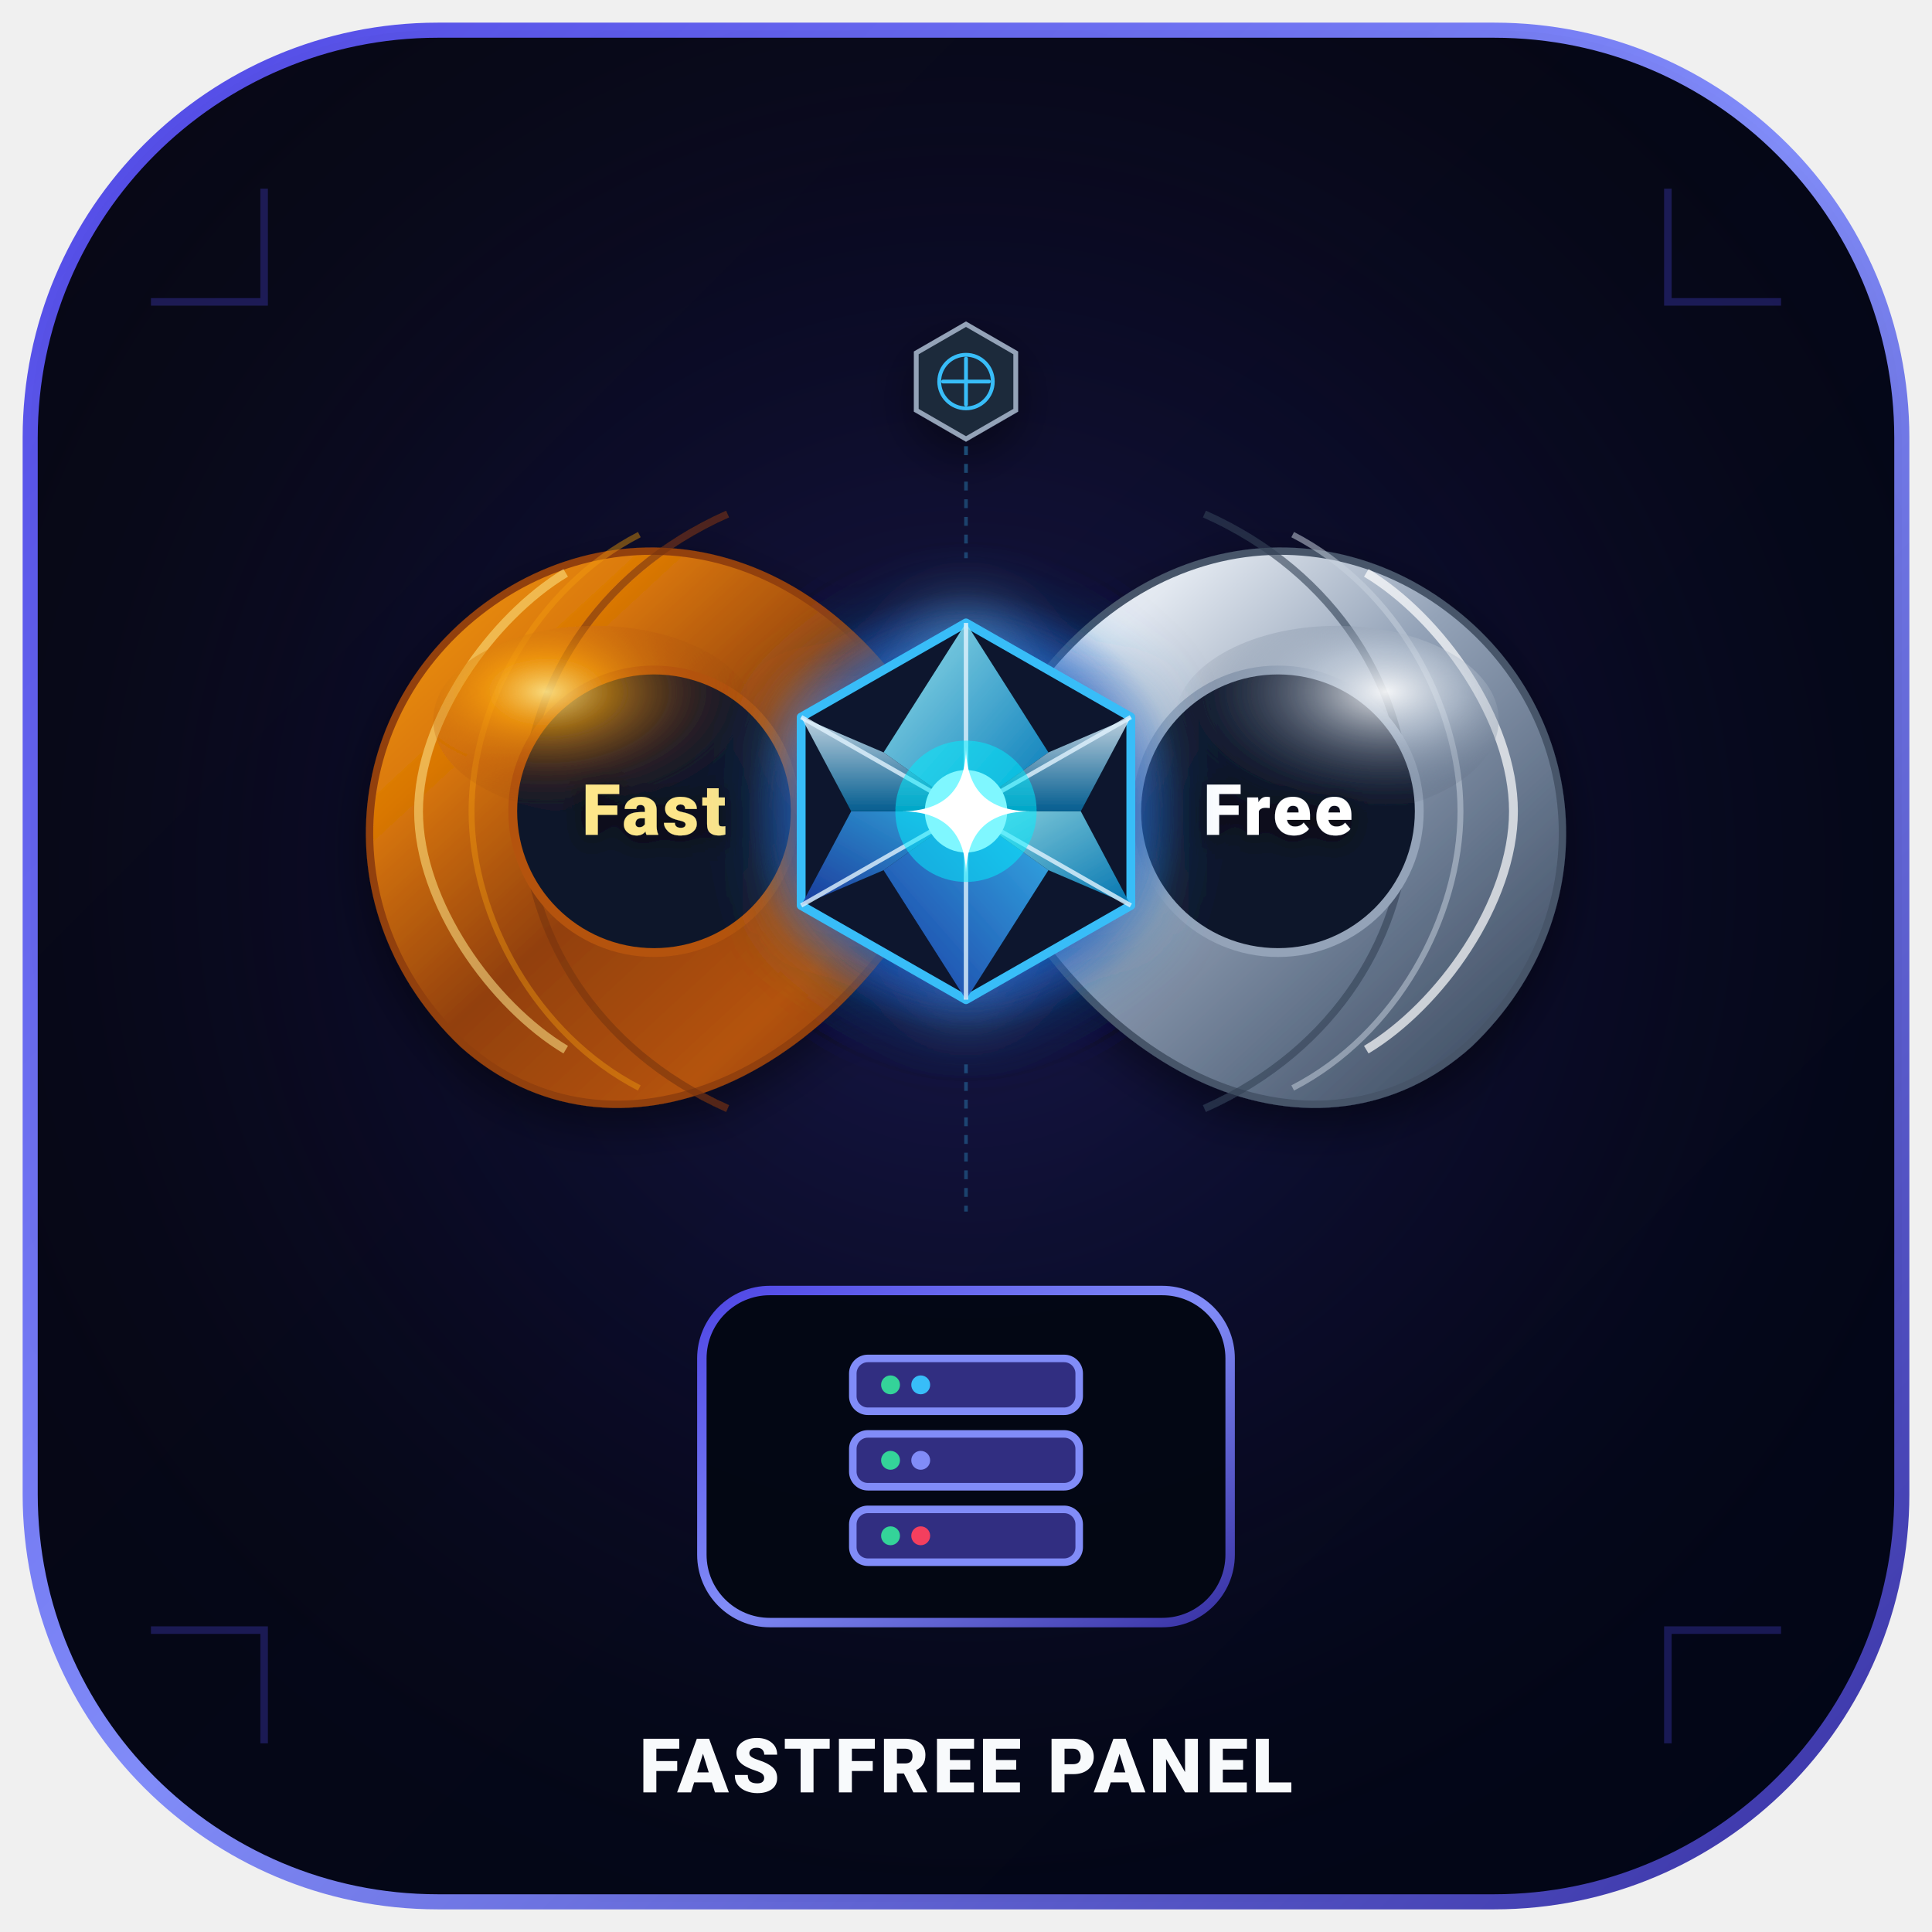
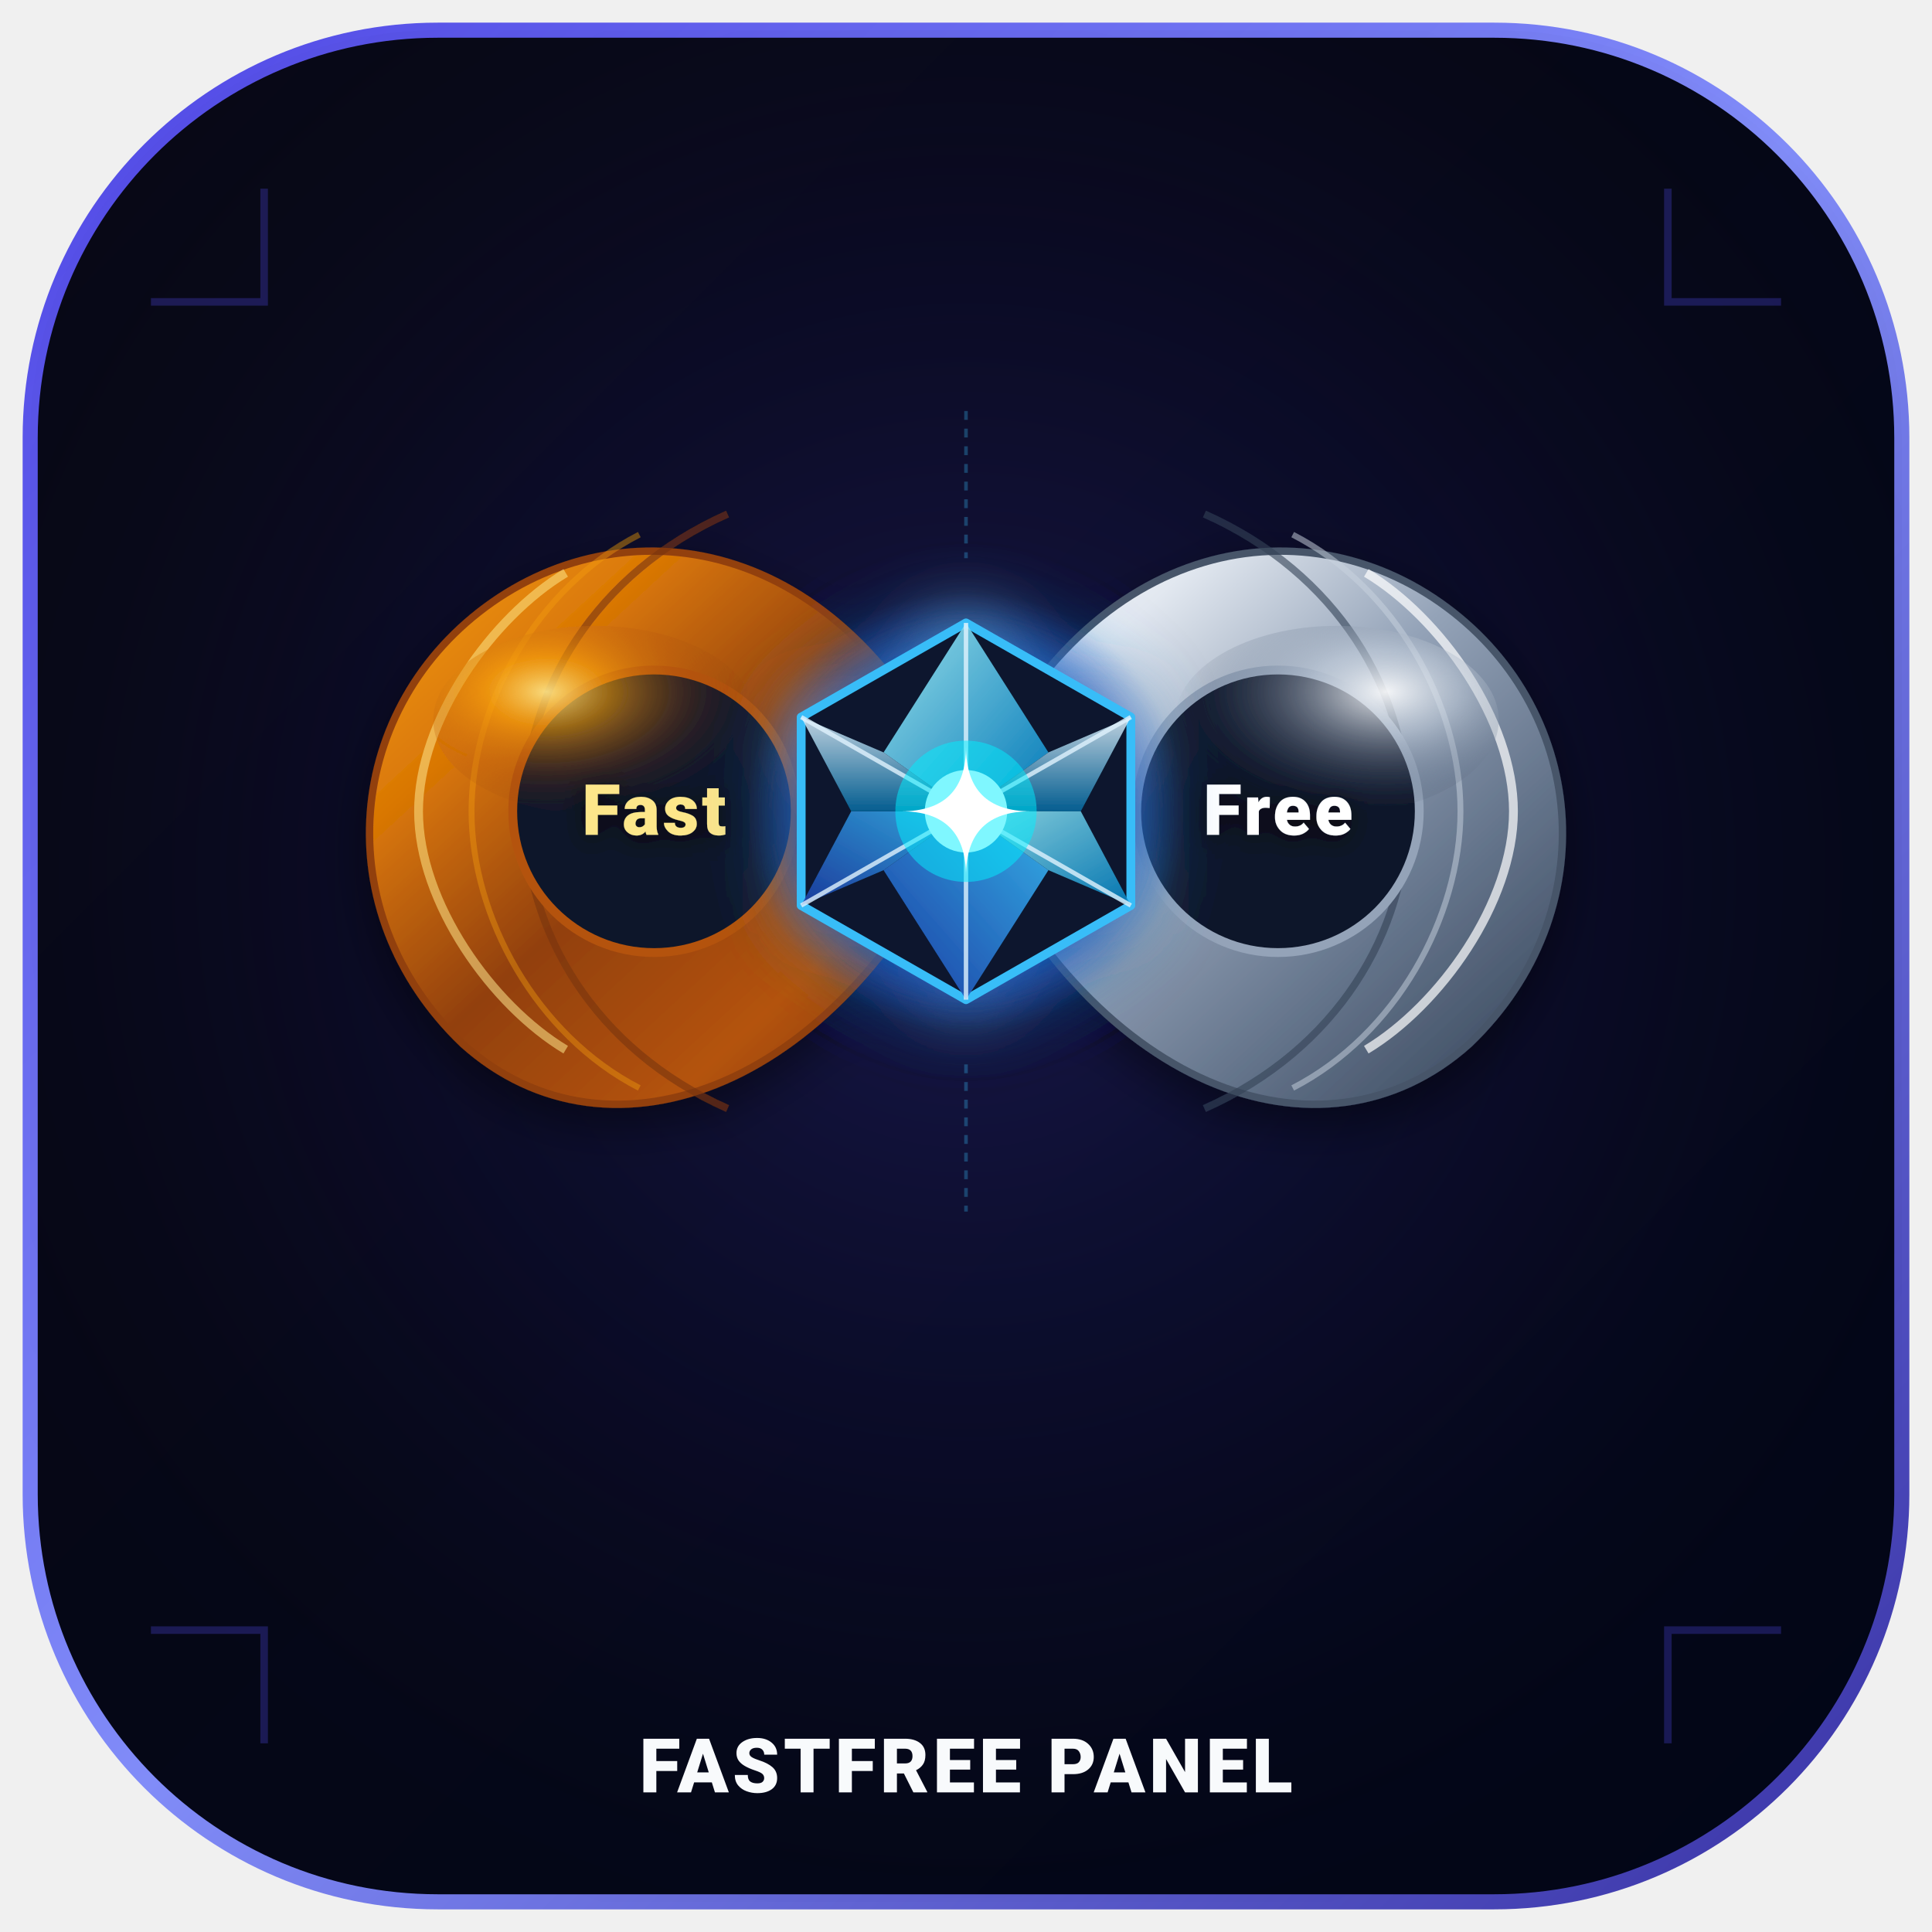
<svg xmlns="http://www.w3.org/2000/svg" viewBox="0 0 512 512" width="512" height="512" role="img" aria-label="FastFree Panel Icon">
  <defs>
    <linearGradient id="icon-panel-bg" x1="0%" y1="0%" x2="100%" y2="100%">
      <stop offset="0%" stop-color="#080816" />
      <stop offset="100%" stop-color="#020617" />
    </linearGradient>
    <linearGradient id="icon-panel-rim" x1="0%" y1="0%" x2="100%" y2="100%">
      <stop offset="0%" stop-color="#4F46E5" />
      <stop offset="50%" stop-color="#818CF8" />
      <stop offset="100%" stop-color="#3730A3" />
    </linearGradient>
    <radialGradient id="icon-panel-radial-glow" cx="50%" cy="45%" r="60%">
      <stop offset="0%" stop-color="#4F46E5" stop-opacity="0.25" />
      <stop offset="60%" stop-color="#3730A3" stop-opacity="0.08" />
      <stop offset="100%" stop-color="#080816" stop-opacity="0" />
    </radialGradient>
  </defs>
  <defs>
    <linearGradient id="icon-panel-bronze-grad" x1="0%" y1="0%" x2="100%" y2="100%">
      <stop offset="0%" stop-color="#F59E0B" />
      <stop offset="25%" stop-color="#D97706" />
      <stop offset="50%" stop-color="#92400E" />
      <stop offset="75%" stop-color="#B45309" />
      <stop offset="100%" stop-color="#78350F" />
    </linearGradient>
    <radialGradient id="icon-panel-bronze-specular" cx="35%" cy="35%" r="65%">
      <stop offset="0%" stop-color="#FDE68A" stop-opacity="0.9" />
      <stop offset="30%" stop-color="#F59E0B" stop-opacity="0.6" />
      <stop offset="70%" stop-color="#B45309" stop-opacity="0.2" />
      <stop offset="100%" stop-color="#78350F" stop-opacity="0" />
    </radialGradient>
    <linearGradient id="icon-panel-silver-grad" x1="0%" y1="0%" x2="100%" y2="100%">
      <stop offset="0%" stop-color="#FFFFFF" />
      <stop offset="20%" stop-color="#E2E8F0" />
      <stop offset="45%" stop-color="#94A3B8" />
      <stop offset="70%" stop-color="#64748B" />
      <stop offset="100%" stop-color="#334155" />
    </linearGradient>
    <radialGradient id="icon-panel-silver-specular" cx="65%" cy="35%" r="65%">
      <stop offset="0%" stop-color="#FFFFFF" stop-opacity="0.9" />
      <stop offset="35%" stop-color="#CBD5E1" stop-opacity="0.5" />
      <stop offset="75%" stop-color="#64748B" stop-opacity="0.2" />
      <stop offset="100%" stop-color="#1E293B" stop-opacity="0" />
    </radialGradient>
    <radialGradient id="icon-panel-nexus-glow" cx="50%" cy="50%" r="50%">
      <stop offset="0%" stop-color="#FFFFFF" stop-opacity="1" />
      <stop offset="20%" stop-color="#67E8F9" stop-opacity="0.9" />
      <stop offset="45%" stop-color="#00F0FF" stop-opacity="0.8" />
      <stop offset="70%" stop-color="#2563EB" stop-opacity="0.4" />
      <stop offset="100%" stop-color="#1D4ED8" stop-opacity="0" />
    </radialGradient>
    <linearGradient id="icon-panel-facet-a" x1="0%" y1="0%" x2="100%" y2="100%">
      <stop offset="0%" stop-color="#A5F3FC" />
      <stop offset="100%" stop-color="#0284C7" />
    </linearGradient>
    <linearGradient id="icon-panel-facet-b" x1="100%" y1="0%" x2="0%" y2="100%">
      <stop offset="0%" stop-color="#38BDF8" />
      <stop offset="100%" stop-color="#1E40AF" />
    </linearGradient>
    <linearGradient id="icon-panel-facet-c" x1="50%" y1="0%" x2="50%" y2="100%">
      <stop offset="0%" stop-color="#E0F2FE" />
      <stop offset="100%" stop-color="#0369A1" />
    </linearGradient>
    <filter id="icon-panel-drop-shadow" x="-20%" y="-20%" width="140%" height="140%">
      <feDropShadow dx="0" dy="6" stdDeviation="8" flood-color="#000000" flood-opacity="0.45" />
    </filter>
    <filter id="icon-panel-neon-bloom" x="-40%" y="-40%" width="180%" height="180%">
      <feGaussianBlur stdDeviation="12" result="blur" />
      <feMerge>
        <feMergeNode in="blur" />
        <feMergeNode in="SourceGraphic" />
      </feMerge>
    </filter>
  </defs>
  <rect x="8" y="8" width="496" height="496" rx="108" fill="url(#icon-panel-bg)" stroke="url(#icon-panel-rim)" stroke-width="4" />
  <rect x="8" y="8" width="496" height="496" rx="108" fill="url(#icon-panel-radial-glow)" />
  <g stroke="#4F46E5" stroke-opacity="0.3" stroke-width="2" fill="none">
    <path d="M 40,80 H 70 V 50" />
    <path d="M 472,80 H 442 V 50" />
    <path d="M 40,432 H 70 V 462" />
    <path d="M 472,432 H 442 V 462" />
  </g>
  <g id="icon-panel-infinity-mark" transform="translate(256, 215) scale(0.78) translate(-256, -256)" filter="url(#icon-panel-drop-shadow)">
    <g stroke="#38BDF8" stroke-width="1.2" stroke-opacity="0.3" fill="none" stroke-dasharray="3 3">
      <path d="M 60,256 H 120 M 392,256 H 452 M 256,120 V 170 M 256,342 V 392" />
      <circle cx="60" cy="256" r="3" fill="#38BDF8" fill-opacity="0.5" />
      <circle cx="452" cy="256" r="3" fill="#38BDF8" fill-opacity="0.5" />
    </g>
    <g id="icon-panel-left-loop">
      <path d="M 256,256 C 220,165 145,150 95,185 C 45,220 38,290 85,335 C 135,380 215,350 256,256 Z" fill="url(#icon-panel-bronze-grad)" stroke="#92400E" stroke-width="2.5" />
      <path d="M 120,175 C 95,190 70,225 70,256 C 70,287 95,322 120,337" fill="none" stroke="#FDE68A" stroke-width="3" stroke-opacity="0.55" />
      <path d="M 145,162 C 110,180 88,220 88,256 C 88,292 110,332 145,350" fill="none" stroke="#F59E0B" stroke-width="2" stroke-opacity="0.4" />
      <path d="M 175,155 C 130,175 106,215 106,256 C 106,297 130,337 175,357" fill="none" stroke="#78350F" stroke-width="2.5" stroke-opacity="0.6" />
      <circle cx="150" cy="256" r="48" fill="#0F172A" stroke="#B45309" stroke-width="3" />
      <ellipse cx="130" cy="225" rx="55" ry="32" fill="url(#icon-panel-bronze-specular)" />
      <text x="150" y="264" font-family="'Cairo', 'Segoe UI', 'Roboto', sans-serif" font-size="24" font-weight="800" fill="#FDE68A" letter-spacing="1" text-anchor="middle" filter="drop-shadow(0px 2px 4px rgba(0,0,0,0.8))">Fast</text>
    </g>
    <g id="icon-panel-right-loop">
      <path d="M 256,256 C 292,165 367,150 417,185 C 467,220 474,290 427,335 C 377,380 297,350 256,256 Z" fill="url(#icon-panel-silver-grad)" stroke="#475569" stroke-width="2.5" />
      <path d="M 392,175 C 417,190 442,225 442,256 C 442,287 417,322 392,337" fill="none" stroke="#FFFFFF" stroke-width="3" stroke-opacity="0.7" />
      <path d="M 367,162 C 402,180 424,220 424,256 C 424,292 402,332 367,350" fill="none" stroke="#CBD5E1" stroke-width="2" stroke-opacity="0.5" />
      <path d="M 337,155 C 382,175 406,215 406,256 C 406,297 382,337 337,357" fill="none" stroke="#334155" stroke-width="2.5" stroke-opacity="0.6" />
      <circle cx="362" cy="256" r="48" fill="#0F172A" stroke="#94A3B8" stroke-width="3" />
      <ellipse cx="382" cy="225" rx="55" ry="32" fill="url(#icon-panel-silver-specular)" />
      <text x="362" y="264" font-family="'Cairo', 'Segoe UI', 'Roboto', sans-serif" font-size="24" font-weight="800" fill="#FFFFFF" letter-spacing="1" text-anchor="middle" filter="drop-shadow(0px 2px 4px rgba(0,0,0,0.8))">Free</text>
    </g>
    <g id="icon-panel-crystalline-nexus" filter="url(#icon-panel-neon-bloom)">
      <circle cx="256" cy="256" r="75" fill="url(#icon-panel-nexus-glow)" />
      <polygon points="256,192 312,224 312,288 256,320 200,288 200,224" fill="#0A192F" stroke="#38BDF8" stroke-width="3" stroke-linejoin="round" />
      <polygon points="256,192 284,236 256,256 228,236" fill="url(#icon-panel-facet-a)" opacity="0.9" />
      <polygon points="256,320 284,276 256,256 228,276" fill="url(#icon-panel-facet-b)" opacity="0.9" />
      <polygon points="312,224 284,236 256,256 295,256" fill="url(#icon-panel-facet-c)" opacity="0.85" />
      <polygon points="312,288 284,276 256,256 295,256" fill="url(#icon-panel-facet-a)" opacity="0.85" />
      <polygon points="200,288 228,276 256,256 217,256" fill="url(#icon-panel-facet-b)" opacity="0.85" />
      <polygon points="200,224 228,236 256,256 217,256" fill="url(#icon-panel-facet-c)" opacity="0.85" />
      <g stroke="#E0F2FE" stroke-width="1.5" stroke-opacity="0.8">
        <line x1="256" y1="192" x2="256" y2="320" />
        <line x1="200" y1="224" x2="312" y2="288" />
        <line x1="200" y1="288" x2="312" y2="224" />
      </g>
      <circle cx="256" cy="256" r="14" fill="#FFFFFF" />
      <circle cx="256" cy="256" r="24" fill="#00F0FF" fill-opacity="0.5" />
      <path d="M 256,234 Q 256,256 234,256 Q 256,256 256,278 Q 256,256 278,256 Q 256,256 256,234 Z" fill="#FFFFFF" />
    </g>
-     <g id="icon-panel-apex-crest" transform="translate(256, 110) scale(0.65) translate(-256, -110)">
-       <polygon points="256,80 282,95 282,125 256,140 230,125 230,95" fill="#1E293B" stroke="#94A3B8" stroke-width="2.5" />
-       <circle cx="256" cy="110" r="14" fill="none" stroke="#38BDF8" stroke-width="2" />
-       <path d="M 256,98 V 122 M 244,110 H 268" stroke="#38BDF8" stroke-width="2" stroke-linecap="round" />
-     </g>
-   </g>
-   <g id="icon-panel-app-badge">
-     <rect x="186" y="342" width="140" height="88" rx="18" fill="#030712" fill-opacity="0.9" stroke="url(#icon-panel-rim)" stroke-width="2.5" />
-     <rect x="226" y="360" width="60" height="14" rx="4" fill="#312E81" stroke="#818CF8" stroke-width="2" />
-     <rect x="226" y="380" width="60" height="14" rx="4" fill="#312E81" stroke="#818CF8" stroke-width="2" />
-     <rect x="226" y="400" width="60" height="14" rx="4" fill="#312E81" stroke="#818CF8" stroke-width="2" />
-     <circle cx="236" cy="367" r="2.5" fill="#34D399" />
-     <circle cx="244" cy="367" r="2.5" fill="#38BDF8" />
-     <circle cx="236" cy="387" r="2.5" fill="#34D399" />
-     <circle cx="244" cy="387" r="2.5" fill="#818CF8" />
-     <circle cx="236" cy="407" r="2.5" fill="#34D399" />
-     <circle cx="244" cy="407" r="2.5" fill="#F43F5E" />
  </g>
  <text x="256" y="475" font-family="'Cairo', 'Segoe UI', 'Roboto', sans-serif" font-size="20" font-weight="800" fill="#F8FAFC" text-anchor="middle" letter-spacing="1">
    FASTFREE PANEL
  </text>
</svg>
